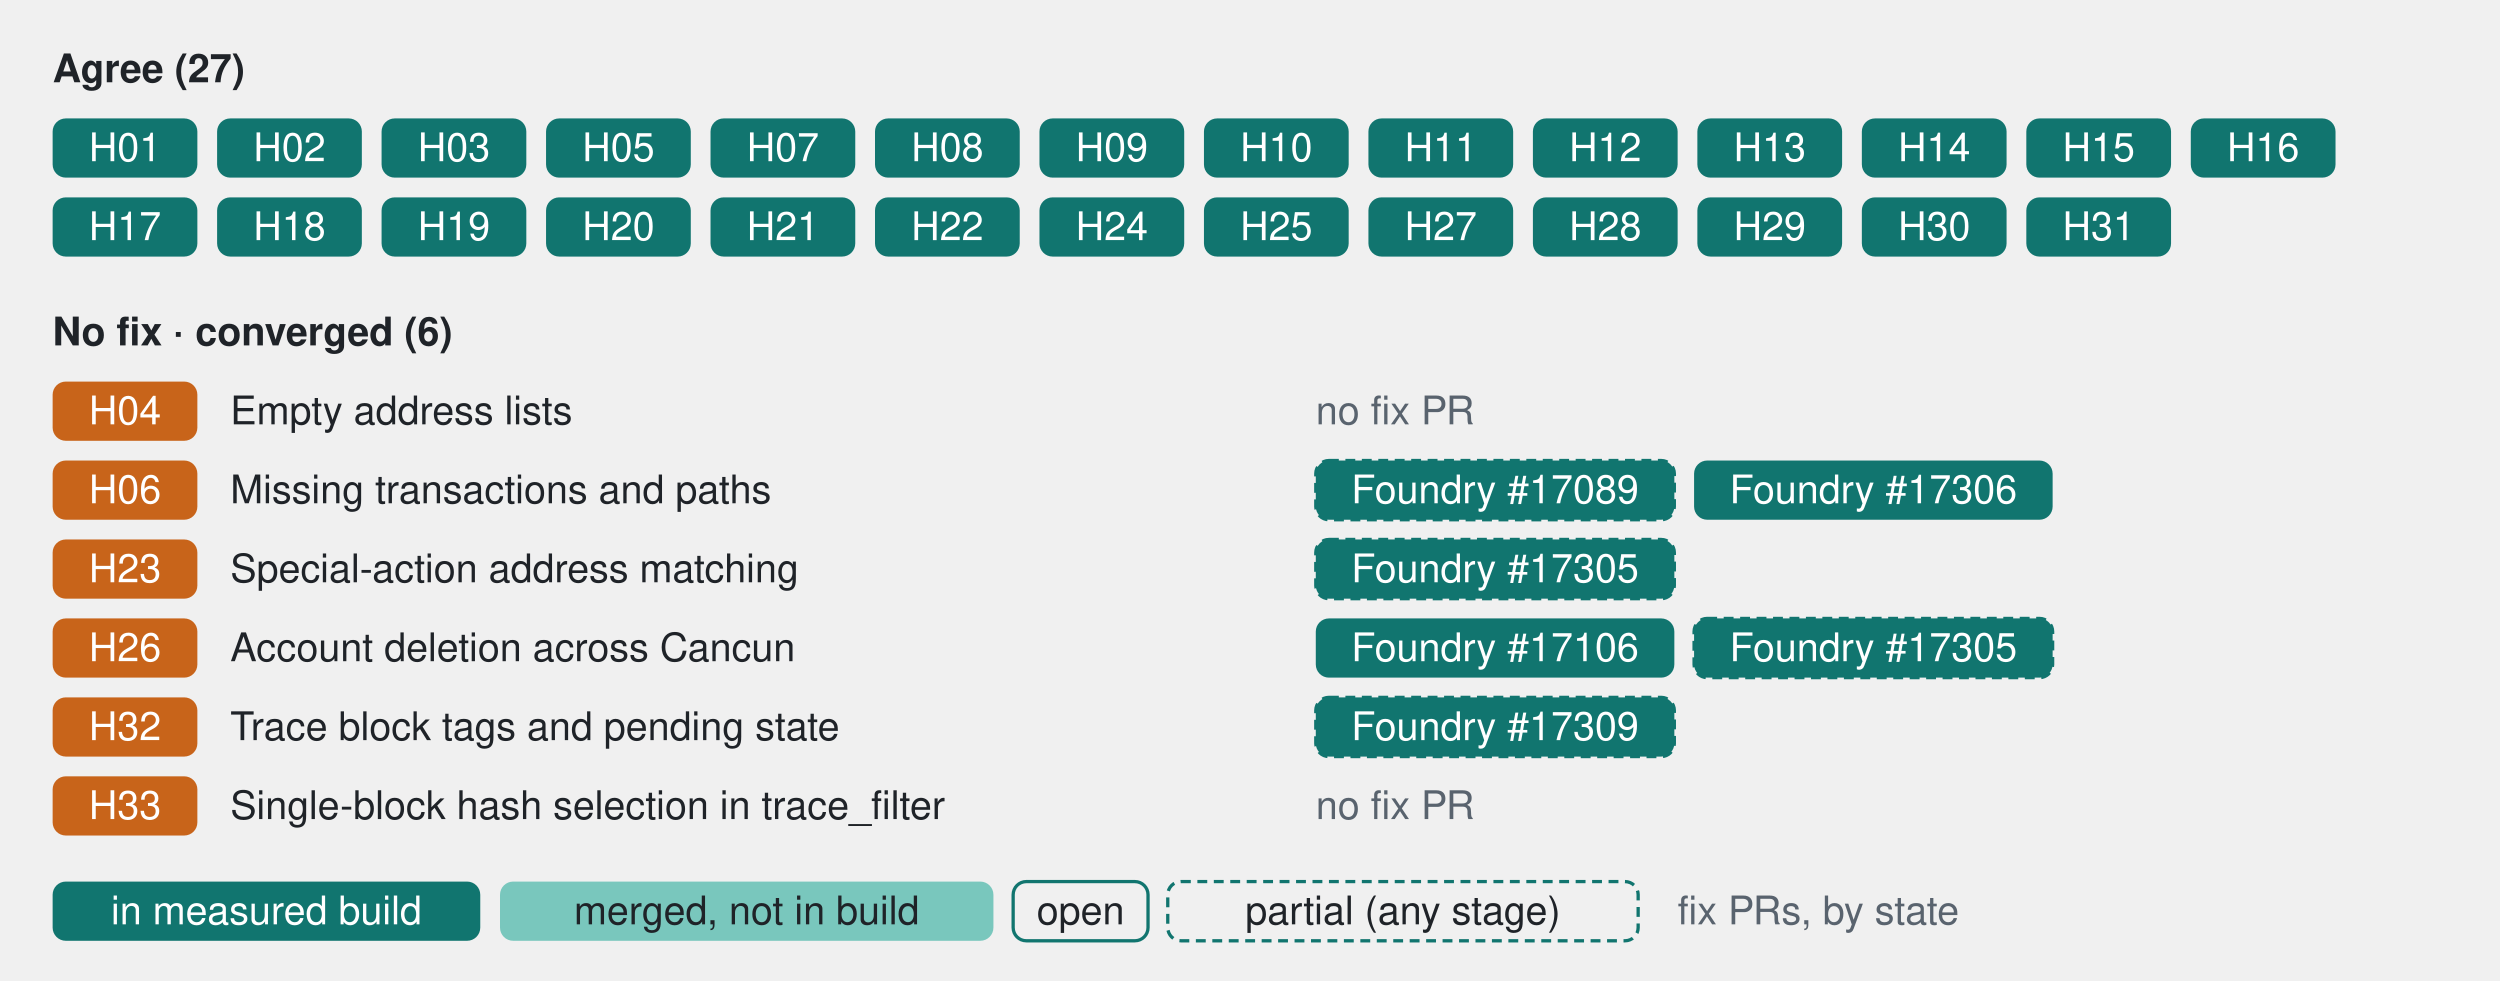
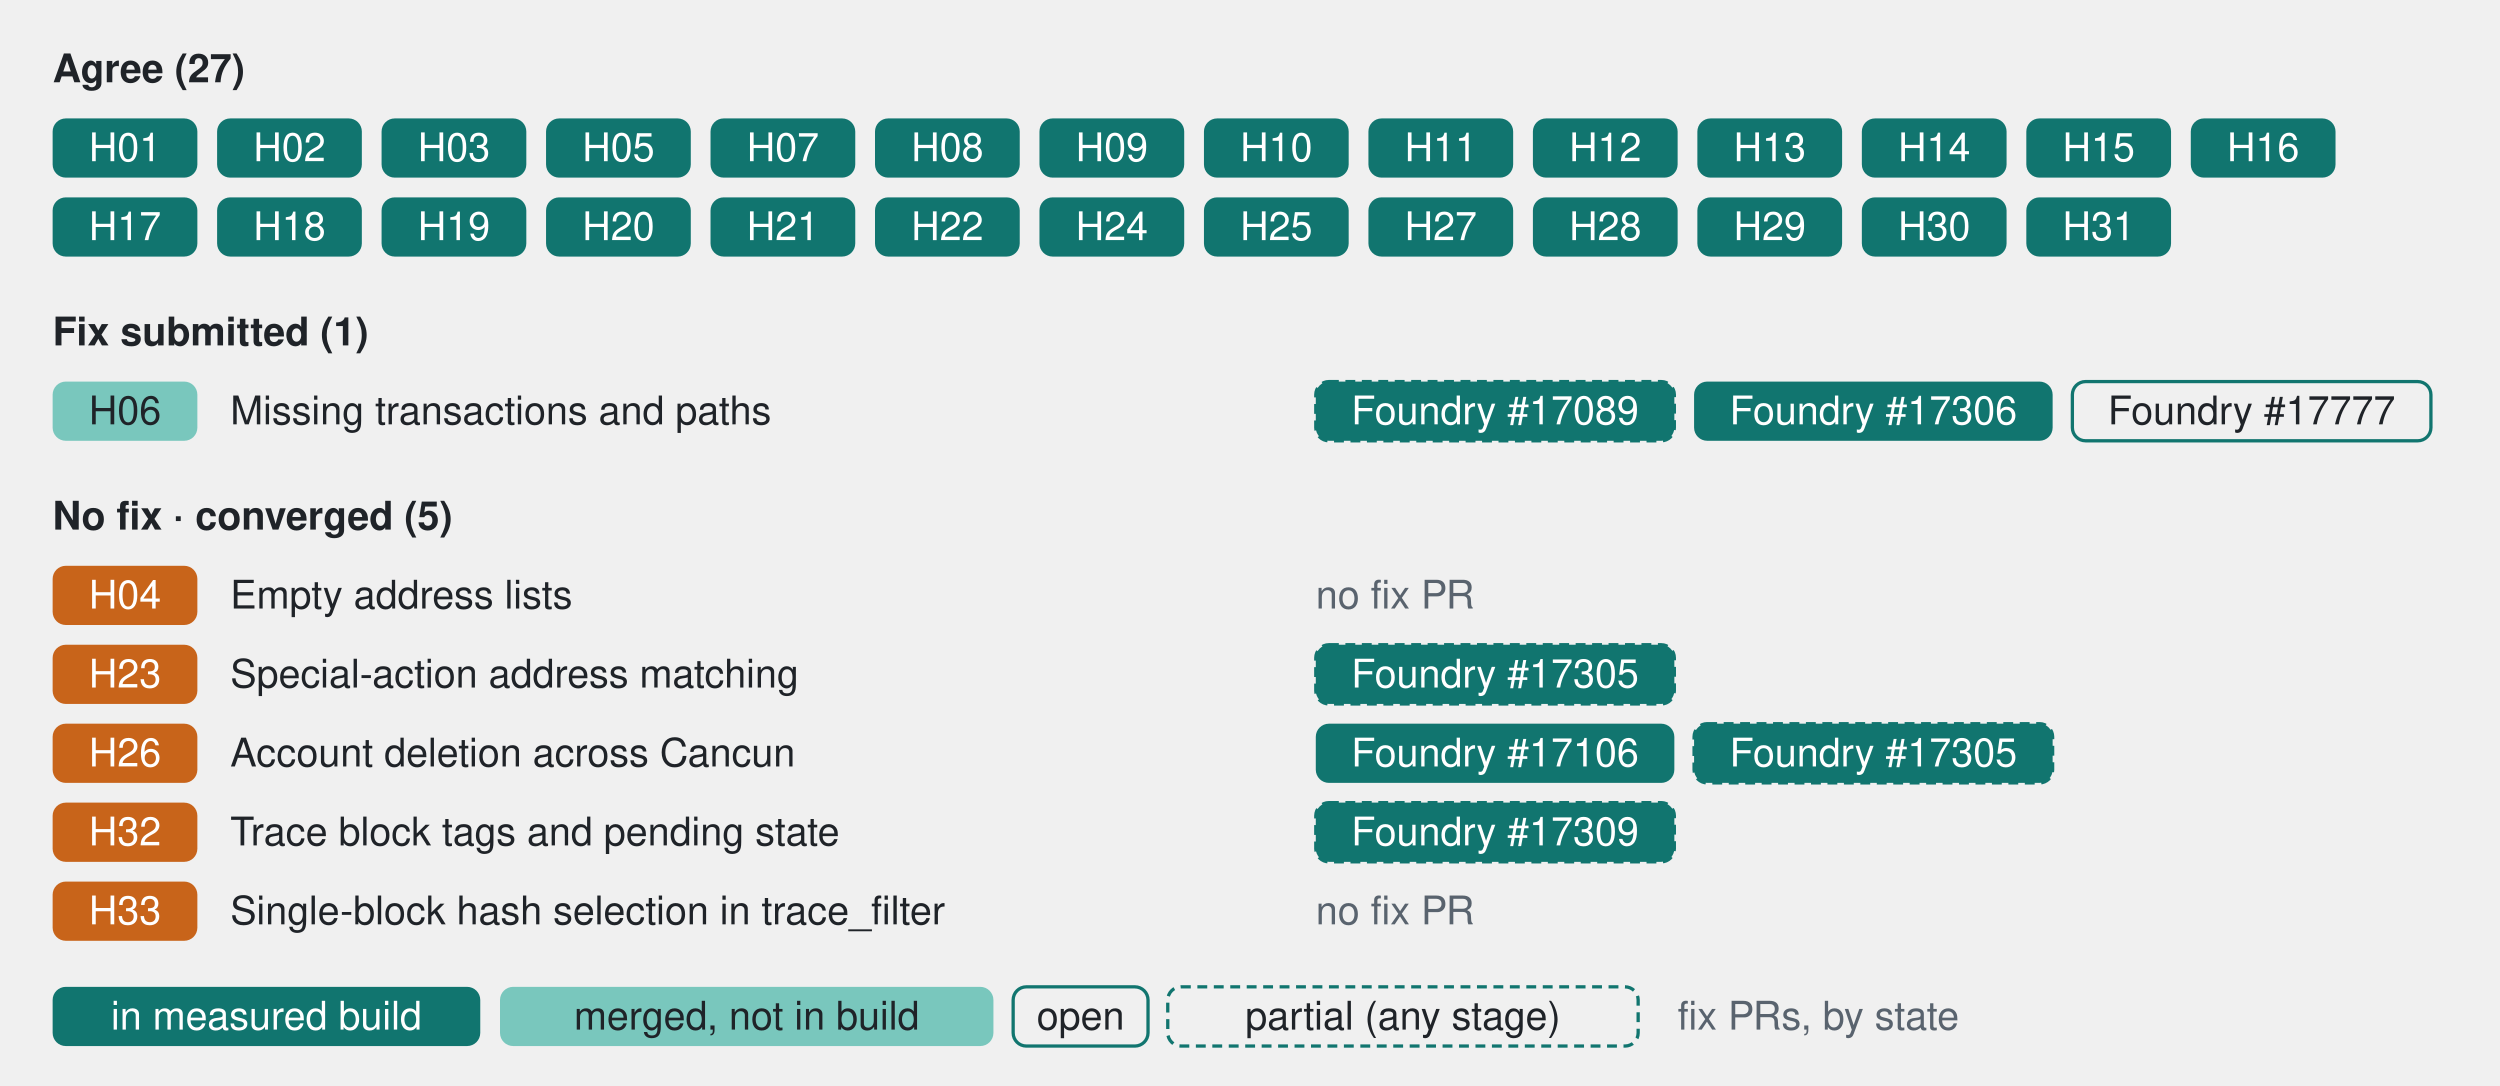
- <svg xmlns="http://www.w3.org/2000/svg" width="760" height="298" viewBox="0 0 760 298" role="img" aria-labelledby="title">
+ <svg xmlns="http://www.w3.org/2000/svg" width="760" height="330" viewBox="0 0 760 330" role="img" aria-labelledby="title">
  <style>text{font-family:-apple-system,BlinkMacSystemFont,"Segoe UI",Helvetica,Arial,sans-serif;font-size:12px}.head{font-weight:600}.partial{stroke-dasharray:3 2}.label{fill:#1f2328}.muted{fill:#59636e}.pr{fill:none;stroke:#11756f}.edge{stroke:#11756f}.b-agree{fill:#11756f}.n-agree{fill:#ffffff}.b-fix{fill:#79c7bd}.n-fix{fill:#1f2328}.b-converged{fill:#c8641a}.n-converged{fill:#ffffff}.b-review{fill:#f2b36b}.n-review{fill:#1f2328}.b-policy{fill:#8172c4}.n-policy{fill:#ffffff}.b-unmeasured{fill:#dde1e6}.n-unmeasured{fill:#1f2328}@media (prefers-color-scheme:dark){.label{fill:#e6edf3}.muted{fill:#9198a1}.pr{fill:none;stroke:#3aa59a}.edge{stroke:#3aa59a}.b-agree{fill:#3aa59a}.n-agree{fill:#0d1117}.b-fix{fill:#1a6b62}.n-fix{fill:#ffffff}.b-converged{fill:#e5843a}.n-converged{fill:#0d1117}.b-review{fill:#8f5420}.n-review{fill:#ffffff}.b-policy{fill:#9b8fe0}.n-policy{fill:#0d1117}.b-unmeasured{fill:#2d333b}.n-unmeasured{fill:#e6edf3}}</style>
  <text class="label head" x="16" y="25">Agree (27)</text>
  <rect class="b-agree" x="16" y="36" width="44" height="18" rx="4" />
  <text class="n-agree" x="38" y="49" text-anchor="middle">H01</text>
  <rect class="b-agree" x="66" y="36" width="44" height="18" rx="4" />
  <text class="n-agree" x="88" y="49" text-anchor="middle">H02</text>
  <rect class="b-agree" x="116" y="36" width="44" height="18" rx="4" />
  <text class="n-agree" x="138" y="49" text-anchor="middle">H03</text>
  <rect class="b-agree" x="166" y="36" width="44" height="18" rx="4" />
  <text class="n-agree" x="188" y="49" text-anchor="middle">H05</text>
  <rect class="b-agree" x="216" y="36" width="44" height="18" rx="4" />
  <text class="n-agree" x="238" y="49" text-anchor="middle">H07</text>
  <rect class="b-agree" x="266" y="36" width="44" height="18" rx="4" />
  <text class="n-agree" x="288" y="49" text-anchor="middle">H08</text>
  <rect class="b-agree" x="316" y="36" width="44" height="18" rx="4" />
  <text class="n-agree" x="338" y="49" text-anchor="middle">H09</text>
  <rect class="b-agree" x="366" y="36" width="44" height="18" rx="4" />
  <text class="n-agree" x="388" y="49" text-anchor="middle">H10</text>
  <rect class="b-agree" x="416" y="36" width="44" height="18" rx="4" />
  <text class="n-agree" x="438" y="49" text-anchor="middle">H11</text>
  <rect class="b-agree" x="466" y="36" width="44" height="18" rx="4" />
  <text class="n-agree" x="488" y="49" text-anchor="middle">H12</text>
  <rect class="b-agree" x="516" y="36" width="44" height="18" rx="4" />
  <text class="n-agree" x="538" y="49" text-anchor="middle">H13</text>
  <rect class="b-agree" x="566" y="36" width="44" height="18" rx="4" />
  <text class="n-agree" x="588" y="49" text-anchor="middle">H14</text>
  <rect class="b-agree" x="616" y="36" width="44" height="18" rx="4" />
  <text class="n-agree" x="638" y="49" text-anchor="middle">H15</text>
  <rect class="b-agree" x="666" y="36" width="44" height="18" rx="4" />
  <text class="n-agree" x="688" y="49" text-anchor="middle">H16</text>
  <rect class="b-agree" x="16" y="60" width="44" height="18" rx="4" />
  <text class="n-agree" x="38" y="73" text-anchor="middle">H17</text>
  <rect class="b-agree" x="66" y="60" width="44" height="18" rx="4" />
  <text class="n-agree" x="88" y="73" text-anchor="middle">H18</text>
  <rect class="b-agree" x="116" y="60" width="44" height="18" rx="4" />
  <text class="n-agree" x="138" y="73" text-anchor="middle">H19</text>
  <rect class="b-agree" x="166" y="60" width="44" height="18" rx="4" />
  <text class="n-agree" x="188" y="73" text-anchor="middle">H20</text>
  <rect class="b-agree" x="216" y="60" width="44" height="18" rx="4" />
  <text class="n-agree" x="238" y="73" text-anchor="middle">H21</text>
  <rect class="b-agree" x="266" y="60" width="44" height="18" rx="4" />
  <text class="n-agree" x="288" y="73" text-anchor="middle">H22</text>
  <rect class="b-agree" x="316" y="60" width="44" height="18" rx="4" />
  <text class="n-agree" x="338" y="73" text-anchor="middle">H24</text>
  <rect class="b-agree" x="366" y="60" width="44" height="18" rx="4" />
  <text class="n-agree" x="388" y="73" text-anchor="middle">H25</text>
  <rect class="b-agree" x="416" y="60" width="44" height="18" rx="4" />
  <text class="n-agree" x="438" y="73" text-anchor="middle">H27</text>
  <rect class="b-agree" x="466" y="60" width="44" height="18" rx="4" />
  <text class="n-agree" x="488" y="73" text-anchor="middle">H28</text>
  <rect class="b-agree" x="516" y="60" width="44" height="18" rx="4" />
  <text class="n-agree" x="538" y="73" text-anchor="middle">H29</text>
  <rect class="b-agree" x="566" y="60" width="44" height="18" rx="4" />
  <text class="n-agree" x="588" y="73" text-anchor="middle">H30</text>
  <rect class="b-agree" x="616" y="60" width="44" height="18" rx="4" />
  <text class="n-agree" x="638" y="73" text-anchor="middle">H31</text>
-   <text class="label head" x="16" y="105">No fix · converged (6)</text>
-   <rect class="b-converged" x="16" y="116" width="44" height="18" rx="4" />
-   <text class="n-converged" x="38" y="129" text-anchor="middle">H04</text>
-   <text class="label" x="70" y="129">Empty address lists</text>
-   <text class="muted" x="400" y="129">no fix PR</text>
-   <rect class="b-converged" x="16" y="140" width="44" height="18" rx="4" />
-   <text class="n-converged" x="38" y="153" text-anchor="middle">H06</text>
-   <text class="label" x="70" y="153">Missing transactions and paths</text>
-   <rect class="b-agree edge partial" x="400" y="140" width="109" height="18" rx="4" />
-   <text class="n-agree" x="454.5" y="153" text-anchor="middle">Foundry #17089</text>
-   <rect class="b-agree" x="515" y="140" width="109" height="18" rx="4" />
-   <text class="n-agree" x="569.5" y="153" text-anchor="middle">Foundry #17306</text>
-   <rect class="b-converged" x="16" y="164" width="44" height="18" rx="4" />
-   <text class="n-converged" x="38" y="177" text-anchor="middle">H23</text>
-   <text class="label" x="70" y="177">Special-action address matching</text>
-   <rect class="b-agree edge partial" x="400" y="164" width="109" height="18" rx="4" />
-   <text class="n-agree" x="454.5" y="177" text-anchor="middle">Foundry #17305</text>
-   <rect class="b-converged" x="16" y="188" width="44" height="18" rx="4" />
-   <text class="n-converged" x="38" y="201" text-anchor="middle">H26</text>
-   <text class="label" x="70" y="201">Account deletion across Cancun</text>
-   <rect class="b-agree" x="400" y="188" width="109" height="18" rx="4" />
-   <text class="n-agree" x="454.5" y="201" text-anchor="middle">Foundry #17106</text>
-   <rect class="b-agree edge partial" x="515" y="188" width="109" height="18" rx="4" />
-   <text class="n-agree" x="569.5" y="201" text-anchor="middle">Foundry #17305</text>
-   <rect class="b-converged" x="16" y="212" width="44" height="18" rx="4" />
-   <text class="n-converged" x="38" y="225" text-anchor="middle">H32</text>
-   <text class="label" x="70" y="225">Trace block tags and pending state</text>
-   <rect class="b-agree edge partial" x="400" y="212" width="109" height="18" rx="4" />
-   <text class="n-agree" x="454.5" y="225" text-anchor="middle">Foundry #17309</text>
-   <rect class="b-converged" x="16" y="236" width="44" height="18" rx="4" />
-   <text class="n-converged" x="38" y="249" text-anchor="middle">H33</text>
-   <text class="label" x="70" y="249">Single-block hash selection in trace_filter</text>
-   <text class="muted" x="400" y="249">no fix PR</text>
-   <rect class="b-agree" x="16" y="268" width="130" height="18" rx="4" />
-   <text class="n-agree" x="81" y="281" text-anchor="middle">in measured build</text>
-   <rect class="b-fix" x="152" y="268" width="150" height="18" rx="4" />
-   <text class="n-fix" x="227" y="281" text-anchor="middle">merged, not in build</text>
-   <rect class="pr" x="308" y="268" width="41" height="18" rx="4" />
-   <text class="label" x="328.5" y="281" text-anchor="middle">open</text>
-   <rect class="pr partial" x="355" y="268" width="143" height="18" rx="4" />
-   <text class="label" x="426.5" y="281" text-anchor="middle">partial (any stage)</text>
-   <text class="muted" x="510" y="281">fix PRs, by state</text>
+   <text class="label head" x="16" y="105">Fix submitted (1)</text>
+   <rect class="b-fix" x="16" y="116" width="44" height="18" rx="4" />
+   <text class="n-fix" x="38" y="129" text-anchor="middle">H06</text>
+   <text class="label" x="70" y="129">Missing transactions and paths</text>
+   <rect class="b-agree edge partial" x="400" y="116" width="109" height="18" rx="4" />
+   <text class="n-agree" x="454.5" y="129" text-anchor="middle">Foundry #17089</text>
+   <rect class="b-agree" x="515" y="116" width="109" height="18" rx="4" />
+   <text class="n-agree" x="569.5" y="129" text-anchor="middle">Foundry #17306</text>
+   <rect class="pr" x="630" y="116" width="109" height="18" rx="4" />
+   <text class="label" x="684.5" y="129" text-anchor="middle">Foundry #17777</text>
+   <text class="label head" x="16" y="161">No fix · converged (5)</text>
+   <rect class="b-converged" x="16" y="172" width="44" height="18" rx="4" />
+   <text class="n-converged" x="38" y="185" text-anchor="middle">H04</text>
+   <text class="label" x="70" y="185">Empty address lists</text>
+   <text class="muted" x="400" y="185">no fix PR</text>
+   <rect class="b-converged" x="16" y="196" width="44" height="18" rx="4" />
+   <text class="n-converged" x="38" y="209" text-anchor="middle">H23</text>
+   <text class="label" x="70" y="209">Special-action address matching</text>
+   <rect class="b-agree edge partial" x="400" y="196" width="109" height="18" rx="4" />
+   <text class="n-agree" x="454.5" y="209" text-anchor="middle">Foundry #17305</text>
+   <rect class="b-converged" x="16" y="220" width="44" height="18" rx="4" />
+   <text class="n-converged" x="38" y="233" text-anchor="middle">H26</text>
+   <text class="label" x="70" y="233">Account deletion across Cancun</text>
+   <rect class="b-agree" x="400" y="220" width="109" height="18" rx="4" />
+   <text class="n-agree" x="454.5" y="233" text-anchor="middle">Foundry #17106</text>
+   <rect class="b-agree edge partial" x="515" y="220" width="109" height="18" rx="4" />
+   <text class="n-agree" x="569.5" y="233" text-anchor="middle">Foundry #17305</text>
+   <rect class="b-converged" x="16" y="244" width="44" height="18" rx="4" />
+   <text class="n-converged" x="38" y="257" text-anchor="middle">H32</text>
+   <text class="label" x="70" y="257">Trace block tags and pending state</text>
+   <rect class="b-agree edge partial" x="400" y="244" width="109" height="18" rx="4" />
+   <text class="n-agree" x="454.5" y="257" text-anchor="middle">Foundry #17309</text>
+   <rect class="b-converged" x="16" y="268" width="44" height="18" rx="4" />
+   <text class="n-converged" x="38" y="281" text-anchor="middle">H33</text>
+   <text class="label" x="70" y="281">Single-block hash selection in trace_filter</text>
+   <text class="muted" x="400" y="281">no fix PR</text>
+   <rect class="b-agree" x="16" y="300" width="130" height="18" rx="4" />
+   <text class="n-agree" x="81" y="313" text-anchor="middle">in measured build</text>
+   <rect class="b-fix" x="152" y="300" width="150" height="18" rx="4" />
+   <text class="n-fix" x="227" y="313" text-anchor="middle">merged, not in build</text>
+   <rect class="pr" x="308" y="300" width="41" height="18" rx="4" />
+   <text class="label" x="328.5" y="313" text-anchor="middle">open</text>
+   <rect class="pr partial" x="355" y="300" width="143" height="18" rx="4" />
+   <text class="label" x="426.5" y="313" text-anchor="middle">partial (any stage)</text>
+   <text class="muted" x="510" y="313">fix PRs, by state</text>
</svg>
